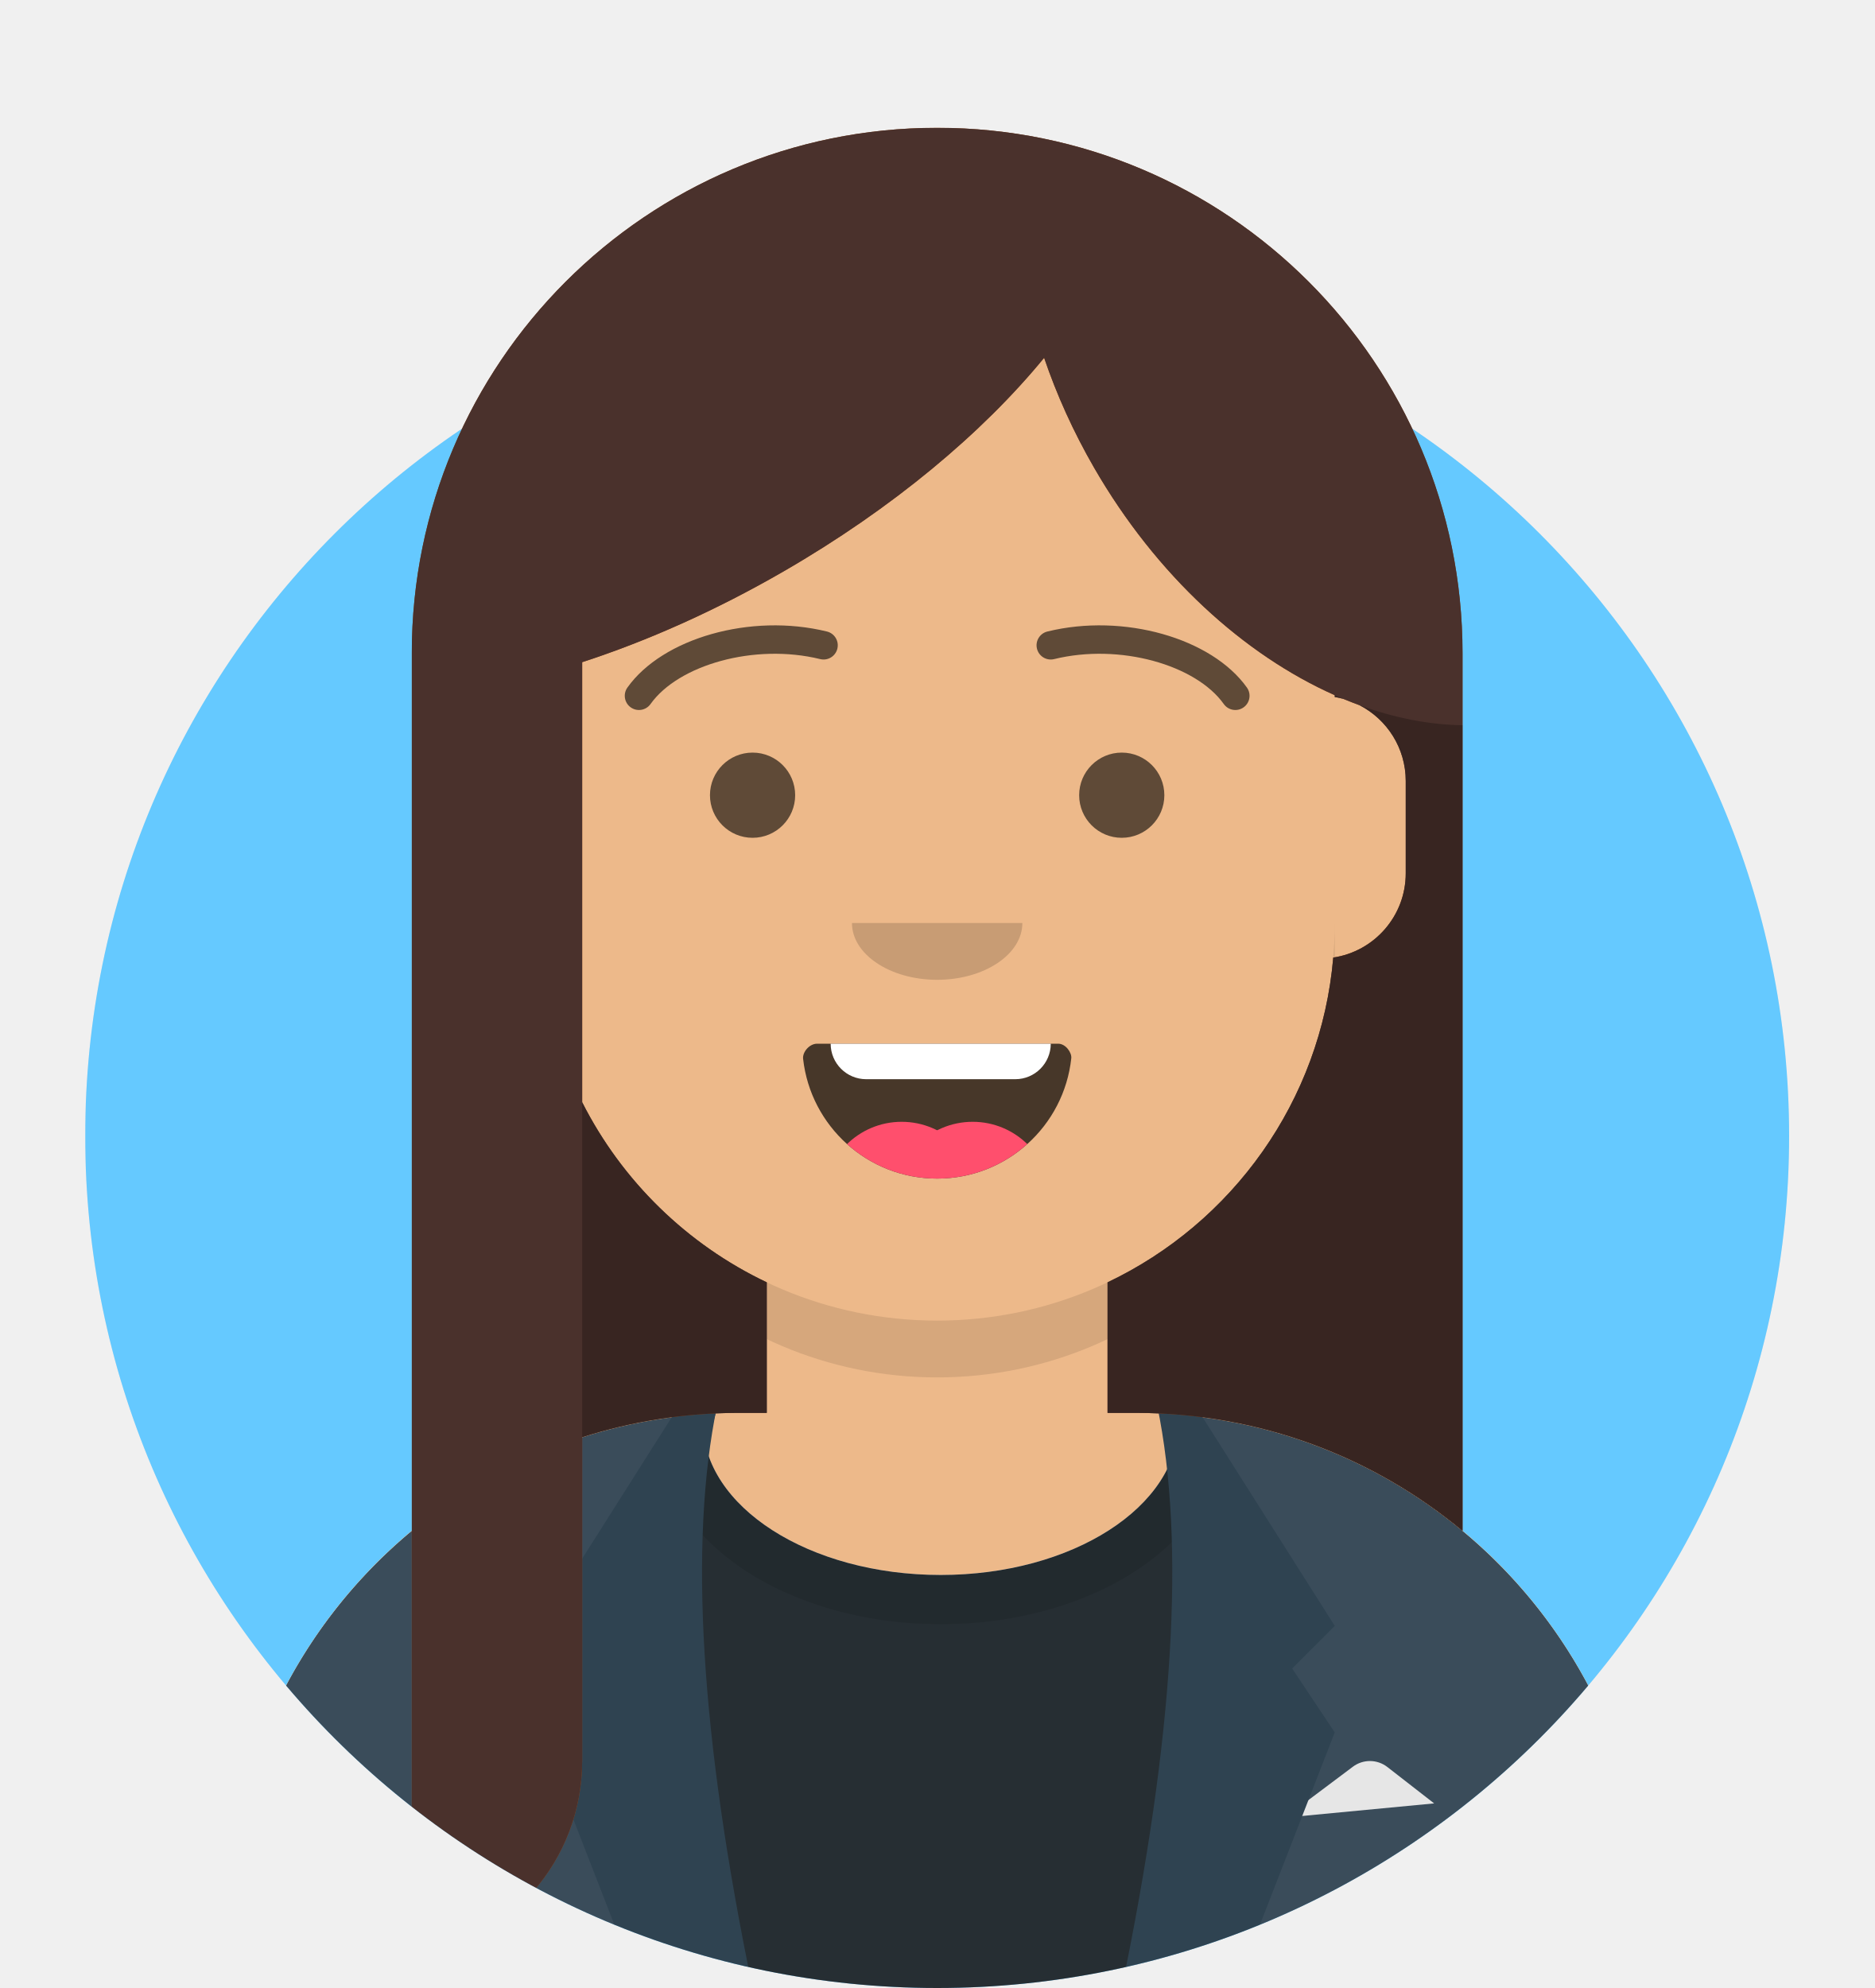
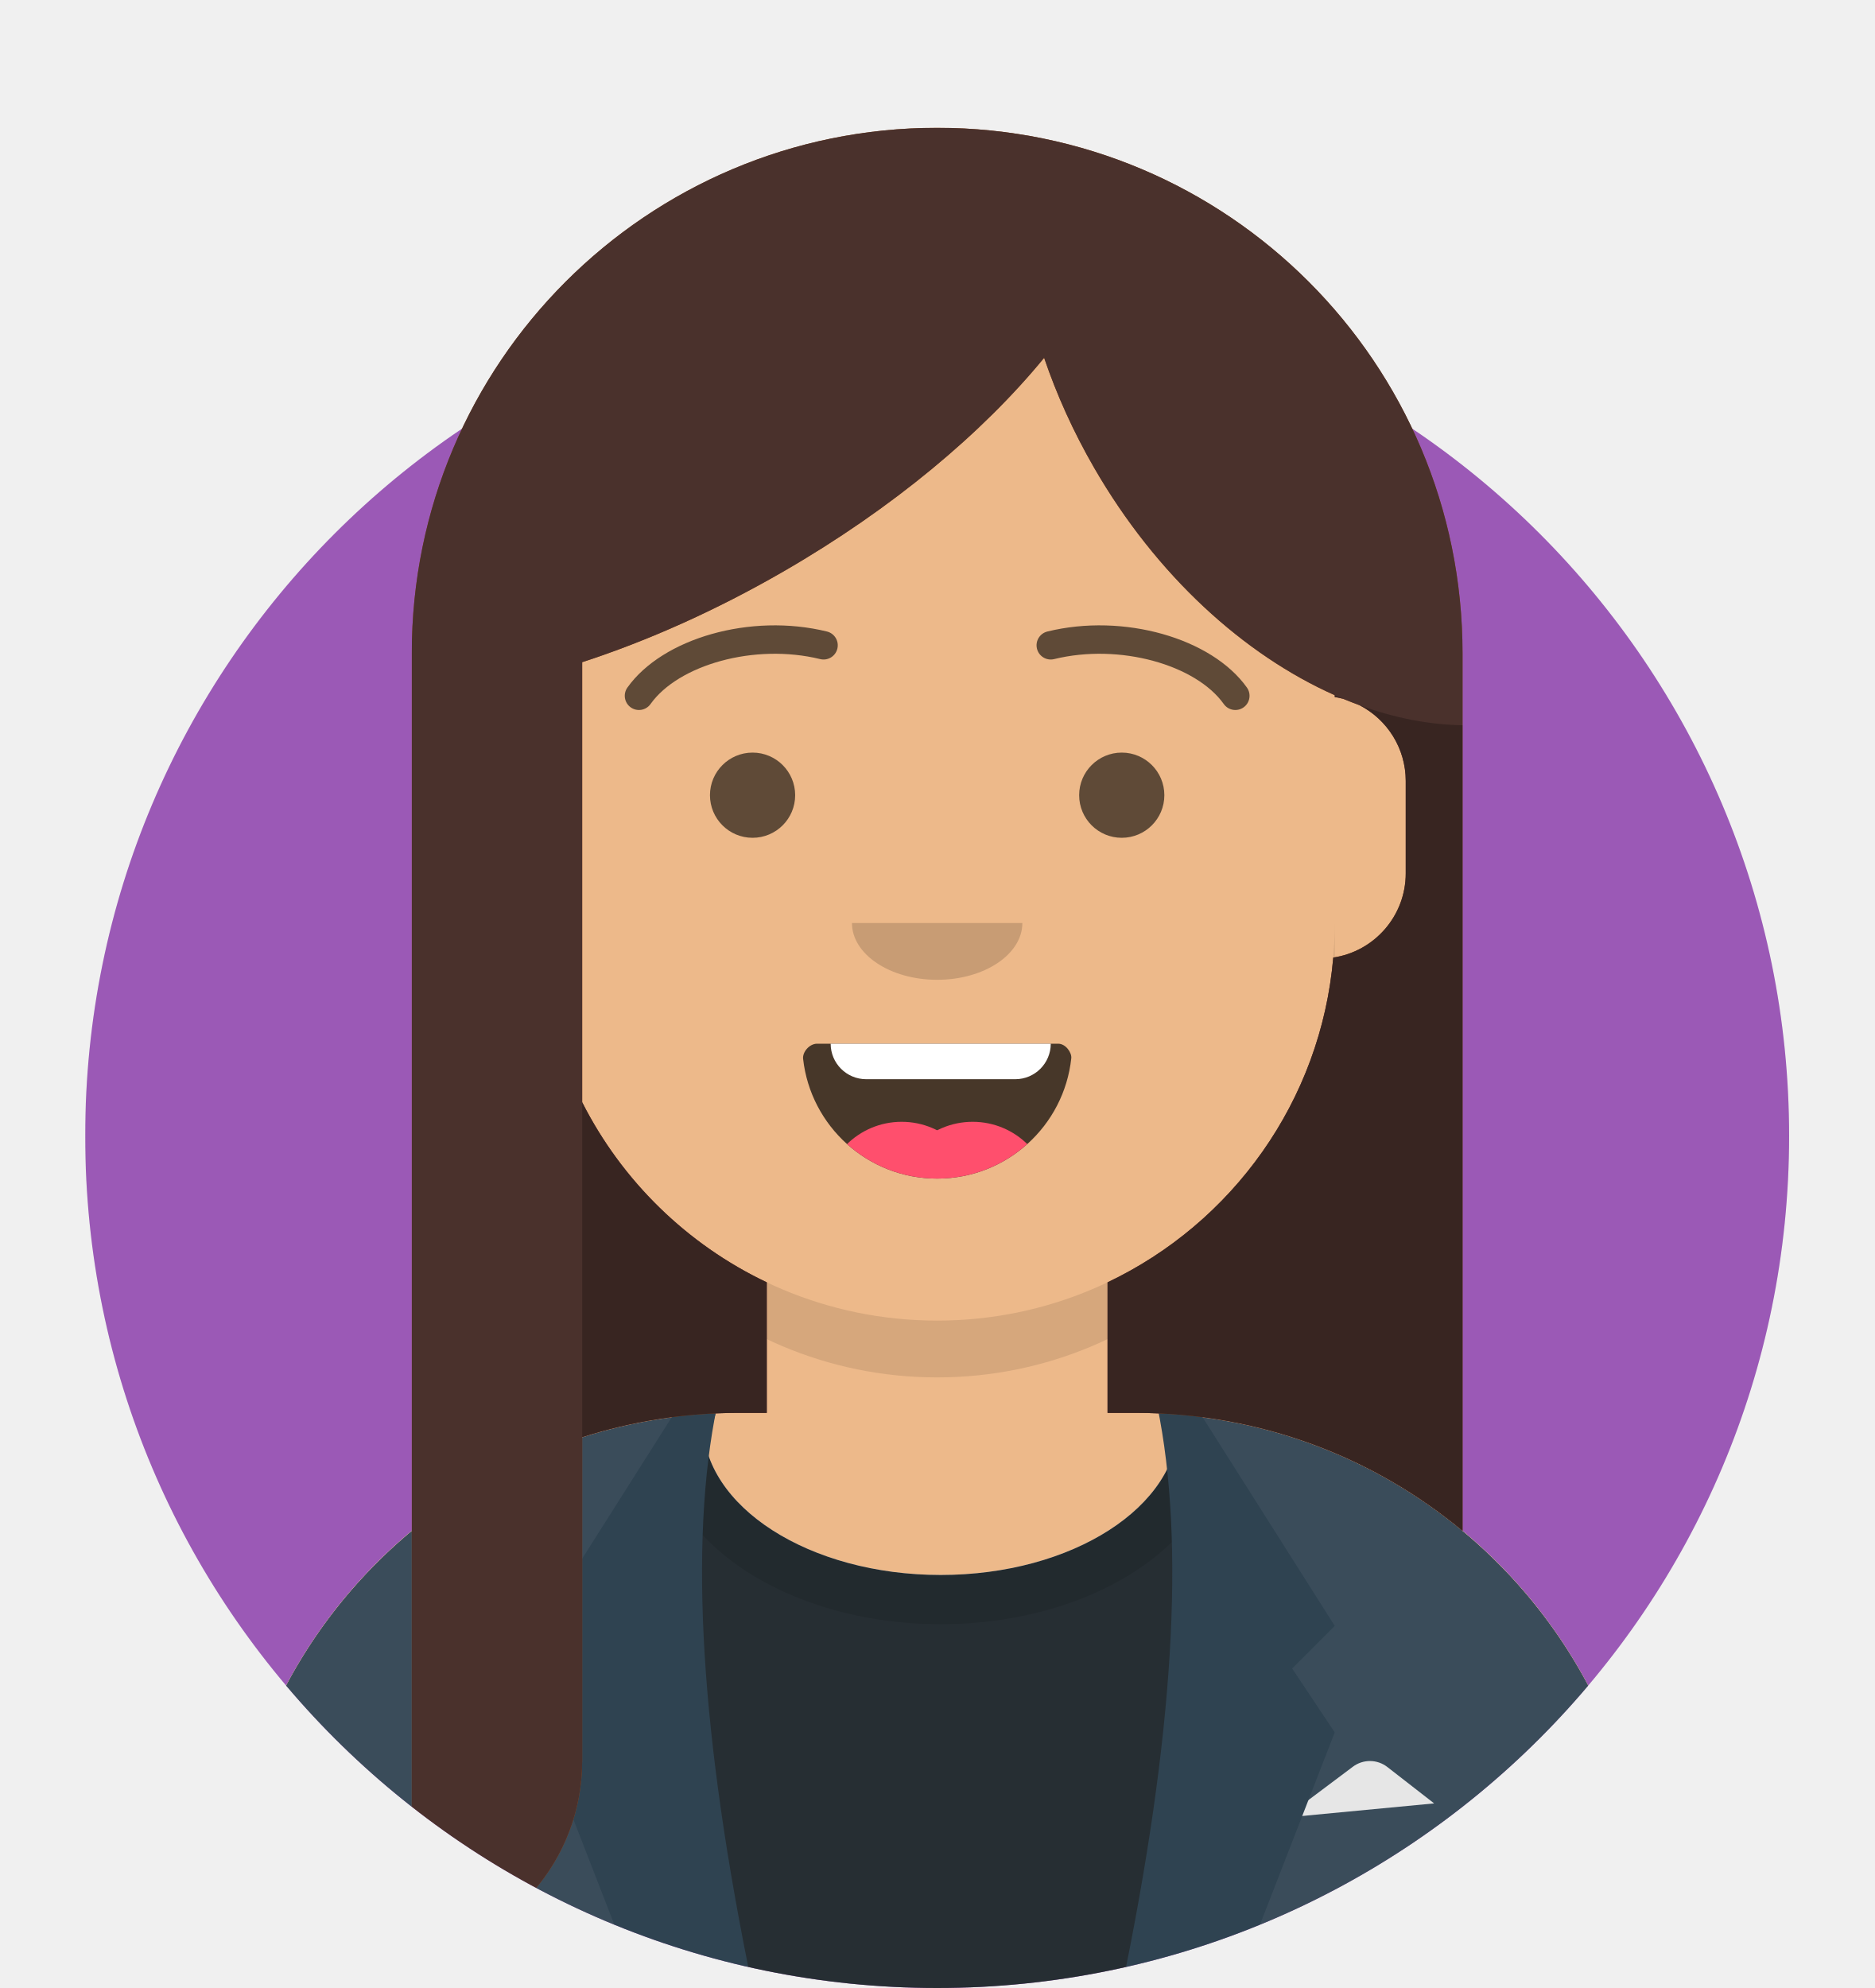
<svg xmlns="http://www.w3.org/2000/svg" xmlns:xlink="http://www.w3.org/1999/xlink" width="264px" height="280px" viewBox="0 0 264 280" version="1.1">
  <defs>
    <circle id="react-path-1" cx="120" cy="120" r="120" />
    <path d="M12,160 C12,226.274 65.726,280 132,280 C198.274,280 252,226.274 252,160 L264,160 L264,-1.42108547e-14 L-3.19744231e-14,-1.42108547e-14 L-3.19744231e-14,160 L12,160 Z" id="react-path-2" />
    <path d="M124,144.611 L124,163 L128,163 L128,163 C167.765,163 200,195.235 200,235 L200,244 L0,244 L0,235 C-4.86974701e-15,195.235 32.235,163 72,163 L72,163 L76,163 L76,144.611 C58.763,136.422 46.372,119.687 44.305,99.881 C38.48,99.058 34,94.052 34,88 L34,74 C34,68.054 38.325,63.118 44,62.166 L44,56 L44,56 C44,25.072 69.072,5.68137151e-15 100,0 L100,0 L100,0 C130.928,-5.68137151e-15 156,25.072 156,56 L156,62.166 C161.675,63.118 166,68.054 166,74 L166,88 C166,94.052 161.52,99.058 155.695,99.881 C153.628,119.687 141.237,136.422 124,144.611 Z" id="react-path-3" />
  </defs>
  <g id="Avataaar" stroke="none" stroke-width="1" fill="none" fill-rule="evenodd">
    <g transform="translate(-825, -1100)" id="Avataaar/Circle">
      <g transform="translate(825, 1100)">
        <g id="Circle" stroke-width="1" fill-rule="evenodd" transform="translate(12, 40)">
          <mask id="react-mask-4" fill="white">
            <use xlink:href="#react-path-1" />
          </mask>
          <use id="Circle-Background" fill="#E6E6E6" xlink:href="#react-path-1" />
-           <g id="Color/Palette/Blue-01" mask="url(#react-mask-4)" fill="#65C9FF">
+           <g id="Color/Palette/Purple-01" mask="url(#react-mask-4)" fill="#9B59B6">
            <rect id="🖍Color" x="0" y="0" width="240" height="240" />
          </g>
        </g>
        <mask id="react-mask-5" fill="white">
          <use xlink:href="#react-path-2" />
        </mask>
        <g id="Mask" />
        <g id="Avataaar" stroke-width="1" fill-rule="evenodd" mask="url(#react-mask-5)">
          <g id="Body" transform="translate(32, 36)">
            <mask id="react-mask-6" fill="white">
              <use xlink:href="#react-path-3" />
            </mask>
            <use fill="#D0C6AC" xlink:href="#react-path-3" />
            <g id="Skin/👶🏽-03-Brown" mask="url(#react-mask-6)" fill="#EDB98A">
              <g transform="translate(0, 0)" id="Color">
                <rect x="0" y="0" width="264" height="280" />
              </g>
            </g>
            <path d="M156,79 L156,102 C156,132.928 130.928,158 100,158 C69.072,158 44,132.928 44,102 L44,79 L44,94 C44,124.928 69.072,150 100,150 C130.928,150 156,124.928 156,94 L156,79 Z" id="Neck-Shadow" fill-opacity="0.1" fill="#000000" mask="url(#react-mask-6)" />
          </g>
          <g id="Clothing/Blazer-+-Shirt" transform="translate(0, 170)">
            <defs>
              <path d="M133.96,0.295 C170.936,3.325 200,34.294 200,72.052 L200,81 L0,81 L0,72.052 C1.22536245e-14,33.953 29.592,2.765 67.045,0.22 C67.015,0.593 67,0.969 67,1.348 C67,13.211 81.998,22.828 100.5,22.828 C119.002,22.828 134,13.211 134,1.348 C134,0.995 133.987,0.644 133.96,0.295 Z" id="react-path-7" />
            </defs>
            <g id="Shirt" transform="translate(32, 29)">
              <mask id="react-mask-8" fill="white">
                <use xlink:href="#react-path-7" />
              </mask>
              <use id="Clothes" fill="#E6E6E6" xlink:href="#react-path-7" />
              <g id="Color/Palette/Black" mask="url(#react-mask-8)" fill="#262E33">
                <g transform="translate(-32, -29)" id="🖍Color">
                  <rect x="0" y="0" width="264" height="110" />
                </g>
              </g>
              <g id="Shadowy" opacity="0.6" mask="url(#react-mask-8)" fill-opacity="0.16" fill="#000000">
                <g transform="translate(60, -25)" id="Hola-👋🏼">
                  <ellipse cx="40.5" cy="27.848" rx="39.635" ry="26.914" />
                </g>
              </g>
            </g>
            <g id="Blazer" transform="translate(32, 28)">
              <path d="M68.785,1.122 C30.512,2.804 -1.89486556e-14,34.365 -1.42108547e-14,73.052 L0,73.052 L0,82 L69.362,82 C65.961,69.92 64,55.709 64,40.5 C64,26.173 65.74,12.731 68.785,1.122 Z M131.638,82 L200,82 L200,73.052 C200,34.707 170.025,3.363 132.229,1.174 C135.265,12.771 137,26.194 137,40.5 C137,55.709 135.039,69.92 131.638,82 Z" id="Saco" fill="#3A4C5A" />
              <path d="M149,58 L158.556,50.833 L158.556,50.833 C159.999,49.751 161.988,49.768 163.412,50.876 L170,56 L149,58 Z" id="Pocket-hanky" fill="#E6E6E6" />
              <path d="M69,1.13686838e-13 C65,19.333 66.667,46.667 74,82 L58,82 L44,46 L50,37 L44,31 L63,1 C65.028,0.369 67.028,0.036 69,1.13686838e-13 Z" id="Wing" fill="#2F4351" />
              <path d="M151,1.13686838e-13 C147,19.333 148.667,46.667 156,82 L140,82 L126,46 L132,37 L126,31 L145,1 C147.028,0.369 149.028,0.036 151,1.13686838e-13 Z" id="Wing" fill="#2F4351" transform="translate(141, 41) scale(-1, 1) translate(-141, -41) " />
            </g>
          </g>
          <g id="Face" transform="translate(76, 82)" fill="#000000">
            <g id="Mouth/Smile" transform="translate(2, 52)">
              <defs>
                <path d="M35.118,15.128 C36.176,24.62 44.226,32 54,32 C63.804,32 71.874,24.574 72.892,15.04 C72.974,14.273 72.117,13 71.043,13 C56.149,13 44.738,13 37.087,13 C36.007,13 35.012,14.178 35.118,15.128 Z" id="react-path-25" />
              </defs>
              <mask id="react-mask-26" fill="white">
                <use xlink:href="#react-path-25" />
              </mask>
              <use id="Mouth" fill-opacity="0.7" fill="#000000" fill-rule="evenodd" xlink:href="#react-path-25" />
              <rect id="Teeth" fill="#FFFFFF" fill-rule="evenodd" mask="url(#react-mask-26)" x="39" y="2" width="31" height="16" rx="5" />
              <g id="Tongue" stroke-width="1" fill-rule="evenodd" mask="url(#react-mask-26)" fill="#FF4F6D">
                <g transform="translate(38, 24)">
                  <circle cx="11" cy="11" r="11" />
                  <circle cx="21" cy="11" r="11" />
                </g>
              </g>
            </g>
            <g id="Nose/Default" transform="translate(28, 40)" fill-opacity="0.16">
              <path d="M16,8 C16,12.418 21.373,16 28,16 L28,16 C34.627,16 40,12.418 40,8" id="Nose" />
            </g>
            <g id="Eyes/Default-😀" transform="translate(0, 8)" fill-opacity="0.6">
              <circle id="Eye" cx="30" cy="22" r="6" />
              <circle id="Eye" cx="82" cy="22" r="6" />
            </g>
            <g id="Eyebrow/Outline/Default" fill-opacity="0.6">
              <g id="I-Browse" transform="translate(12, 6)">
                <path d="M3.63,11.159 C7.545,5.65 18.278,2.561 27.523,4.831 C28.596,5.095 29.679,4.439 29.942,3.366 C30.206,2.293 29.55,1.21 28.477,0.947 C17.74,-1.69 5.312,1.887 0.37,8.841 C-0.27,9.742 -0.059,10.99 0.841,11.63 C1.742,12.27 2.99,12.059 3.63,11.159 Z" id="Eyebrow" fill-rule="nonzero" />
                <path d="M61.63,11.159 C65.545,5.65 76.278,2.561 85.523,4.831 C86.596,5.095 87.679,4.439 87.942,3.366 C88.206,2.293 87.55,1.21 86.477,0.947 C75.74,-1.69 63.312,1.887 58.37,8.841 C57.73,9.742 57.941,10.99 58.841,11.63 C59.742,12.27 60.99,12.059 61.63,11.159 Z" id="Eyebrow" fill-rule="nonzero" transform="translate(73.00015, 6.039198) scale(-1, 1) translate(-73.00015, -6.039198) " />
              </g>
            </g>
          </g>
          <g id="Top" stroke-width="1" fill-rule="evenodd">
            <defs>
              <rect id="react-path-11" x="0" y="0" width="264" height="280" />
              <path d="M133.506,81.335 C137.364,83.331 140,87.357 140,92 L140,105 C140,111.019 135.569,116.002 129.791,116.867 C128.048,137.115 115.531,154.283 98,162.611 L98,162.611 L98,181 L102,181 C119.491,181 135.525,187.237 148,197.608 L148,74 C148,53.565 139.717,35.065 126.326,21.674 C112.935,8.283 94.435,-3.55271368e-15 74,0 C33.131,7.10542736e-15 -7.10542736e-15,33.131 0,74 L0,257.716 C13.569,255.776 24,244.106 24,230 L24,184.423 C30.935,182.2 38.327,181 46,181 L50,181 L50,162.611 C38.773,157.277 29.602,148.318 24,137.246 L24,75.266 C33.147,72.291 42.778,68.017 52.342,62.495 C67.745,53.602 80.431,42.941 89.066,32.397 C90.831,37.595 93.175,42.801 96.11,47.885 C104.878,63.071 117.224,74.234 130,79.917 L130,80.166 C130.4,80.233 130.794,80.32 131.18,80.426 C131.955,80.749 132.73,81.052 133.506,81.335 Z" id="react-path-12" />
            </defs>
            <mask id="react-mask-9" fill="white">
              <use xlink:href="#react-path-11" />
            </mask>
            <g id="Mask" />
            <g id="Top/Long-Hair/Straight" mask="url(#react-mask-9)">
              <g transform="translate(-1, 0)">
                <g id="Hair" stroke-width="1" fill="none" fill-rule="evenodd" transform="translate(59, 18)">
                  <mask id="react-mask-10" fill="white">
                    <use xlink:href="#react-path-12" />
                  </mask>
                  <use id="Mask-Hair" fill="#944F23" xlink:href="#react-path-12" />
                  <g id="Skin/👶🏽-03-Brown" mask="url(#react-mask-10)" fill="#4A312C">
                    <g transform="translate(0, 0) " id="Color">
                      <rect x="0" y="0" width="264" height="280" />
                    </g>
                  </g>
                </g>
                <path d="M192.506,99.335 C197.375,101.108 202.263,102.072 207,102.148 L207,102.148 L207,92 C207,71.565 198.717,53.065 185.326,39.674 C198.717,53.065 207,71.565 207,92 L207,215.608 C194.525,205.237 178.491,199 161,199 L157,199 L157,180.611 L157,180.611 C174.531,172.283 187.048,155.115 188.791,134.867 C194.569,134.002 199,129.019 199,123 L199,110 C199,105.357 196.364,101.331 192.506,99.335 Z M190.18,98.426 C189.794,98.32 189.4,98.233 189,98.166 L189,97.917 C189.393,98.092 189.786,98.261 190.18,98.426 Z M83,155.246 C88.602,166.318 97.773,175.277 109,180.611 L109,199 L105,199 C97.327,199 89.935,200.2 83,202.423 L83,155.246 Z" id="Shadow" fill-opacity="0.24" fill="#000000" fill-rule="evenodd" />
              </g>
            </g>
          </g>
        </g>
      </g>
    </g>
  </g>
</svg>
